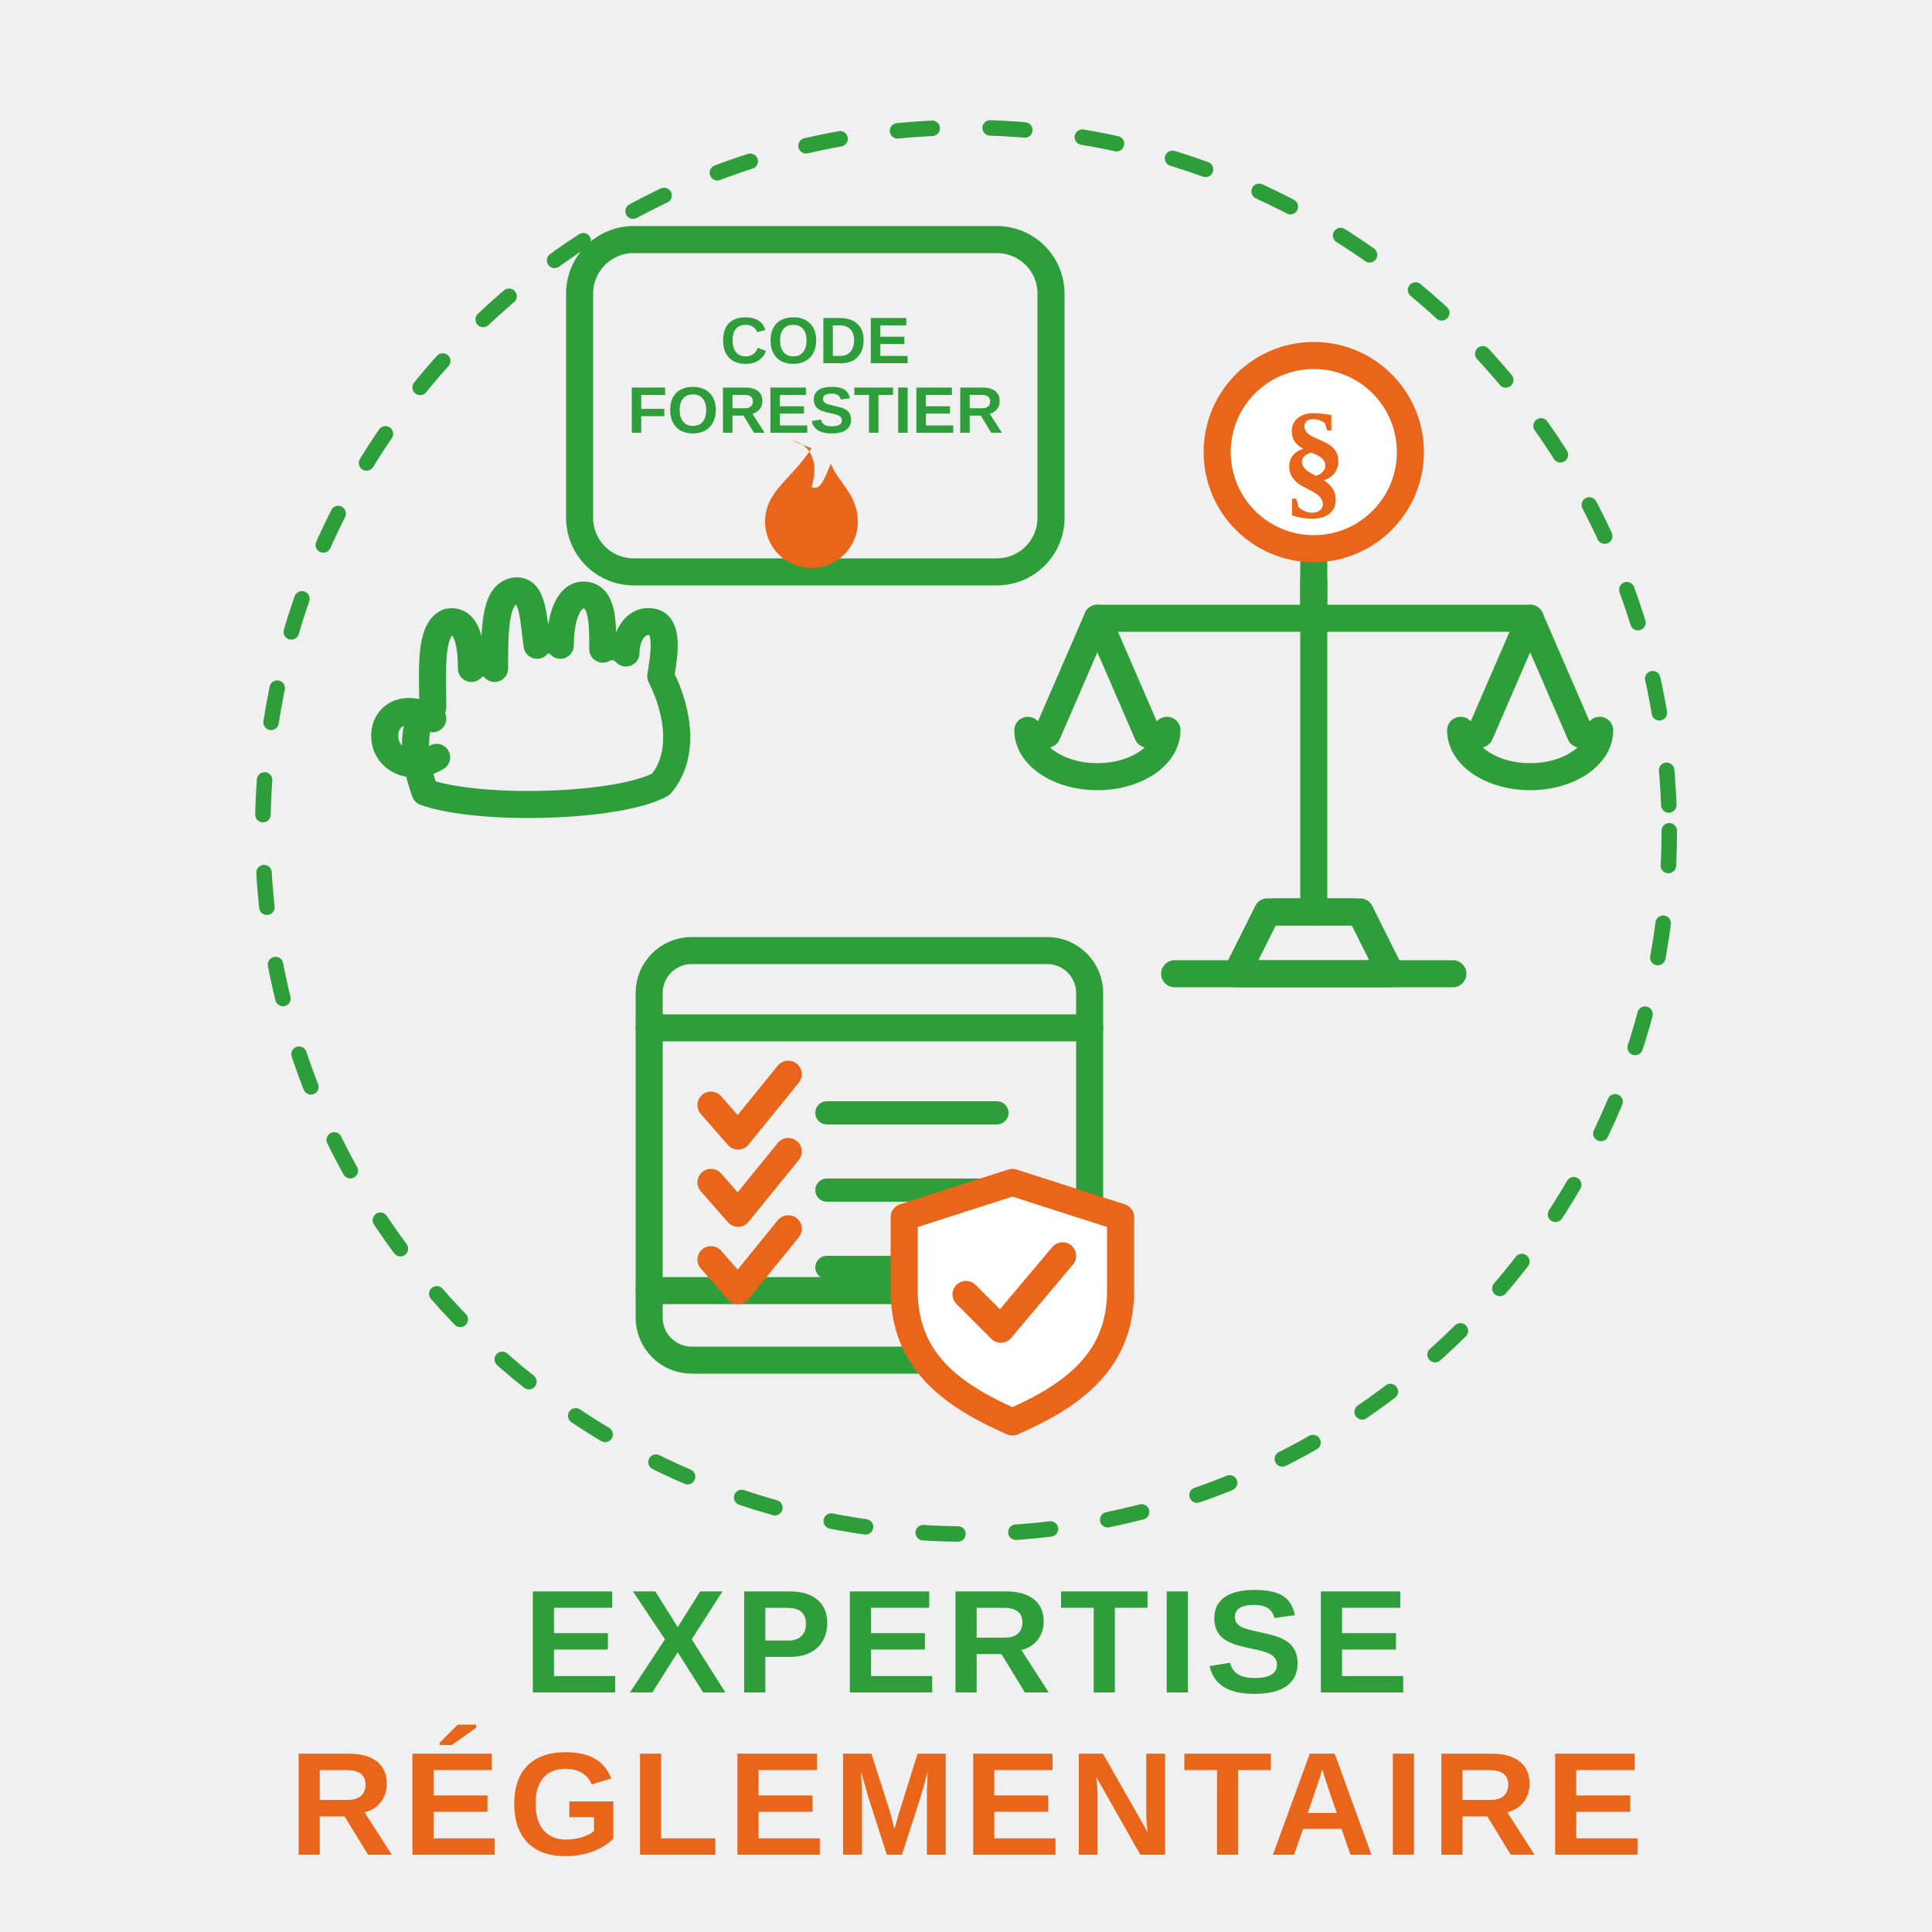
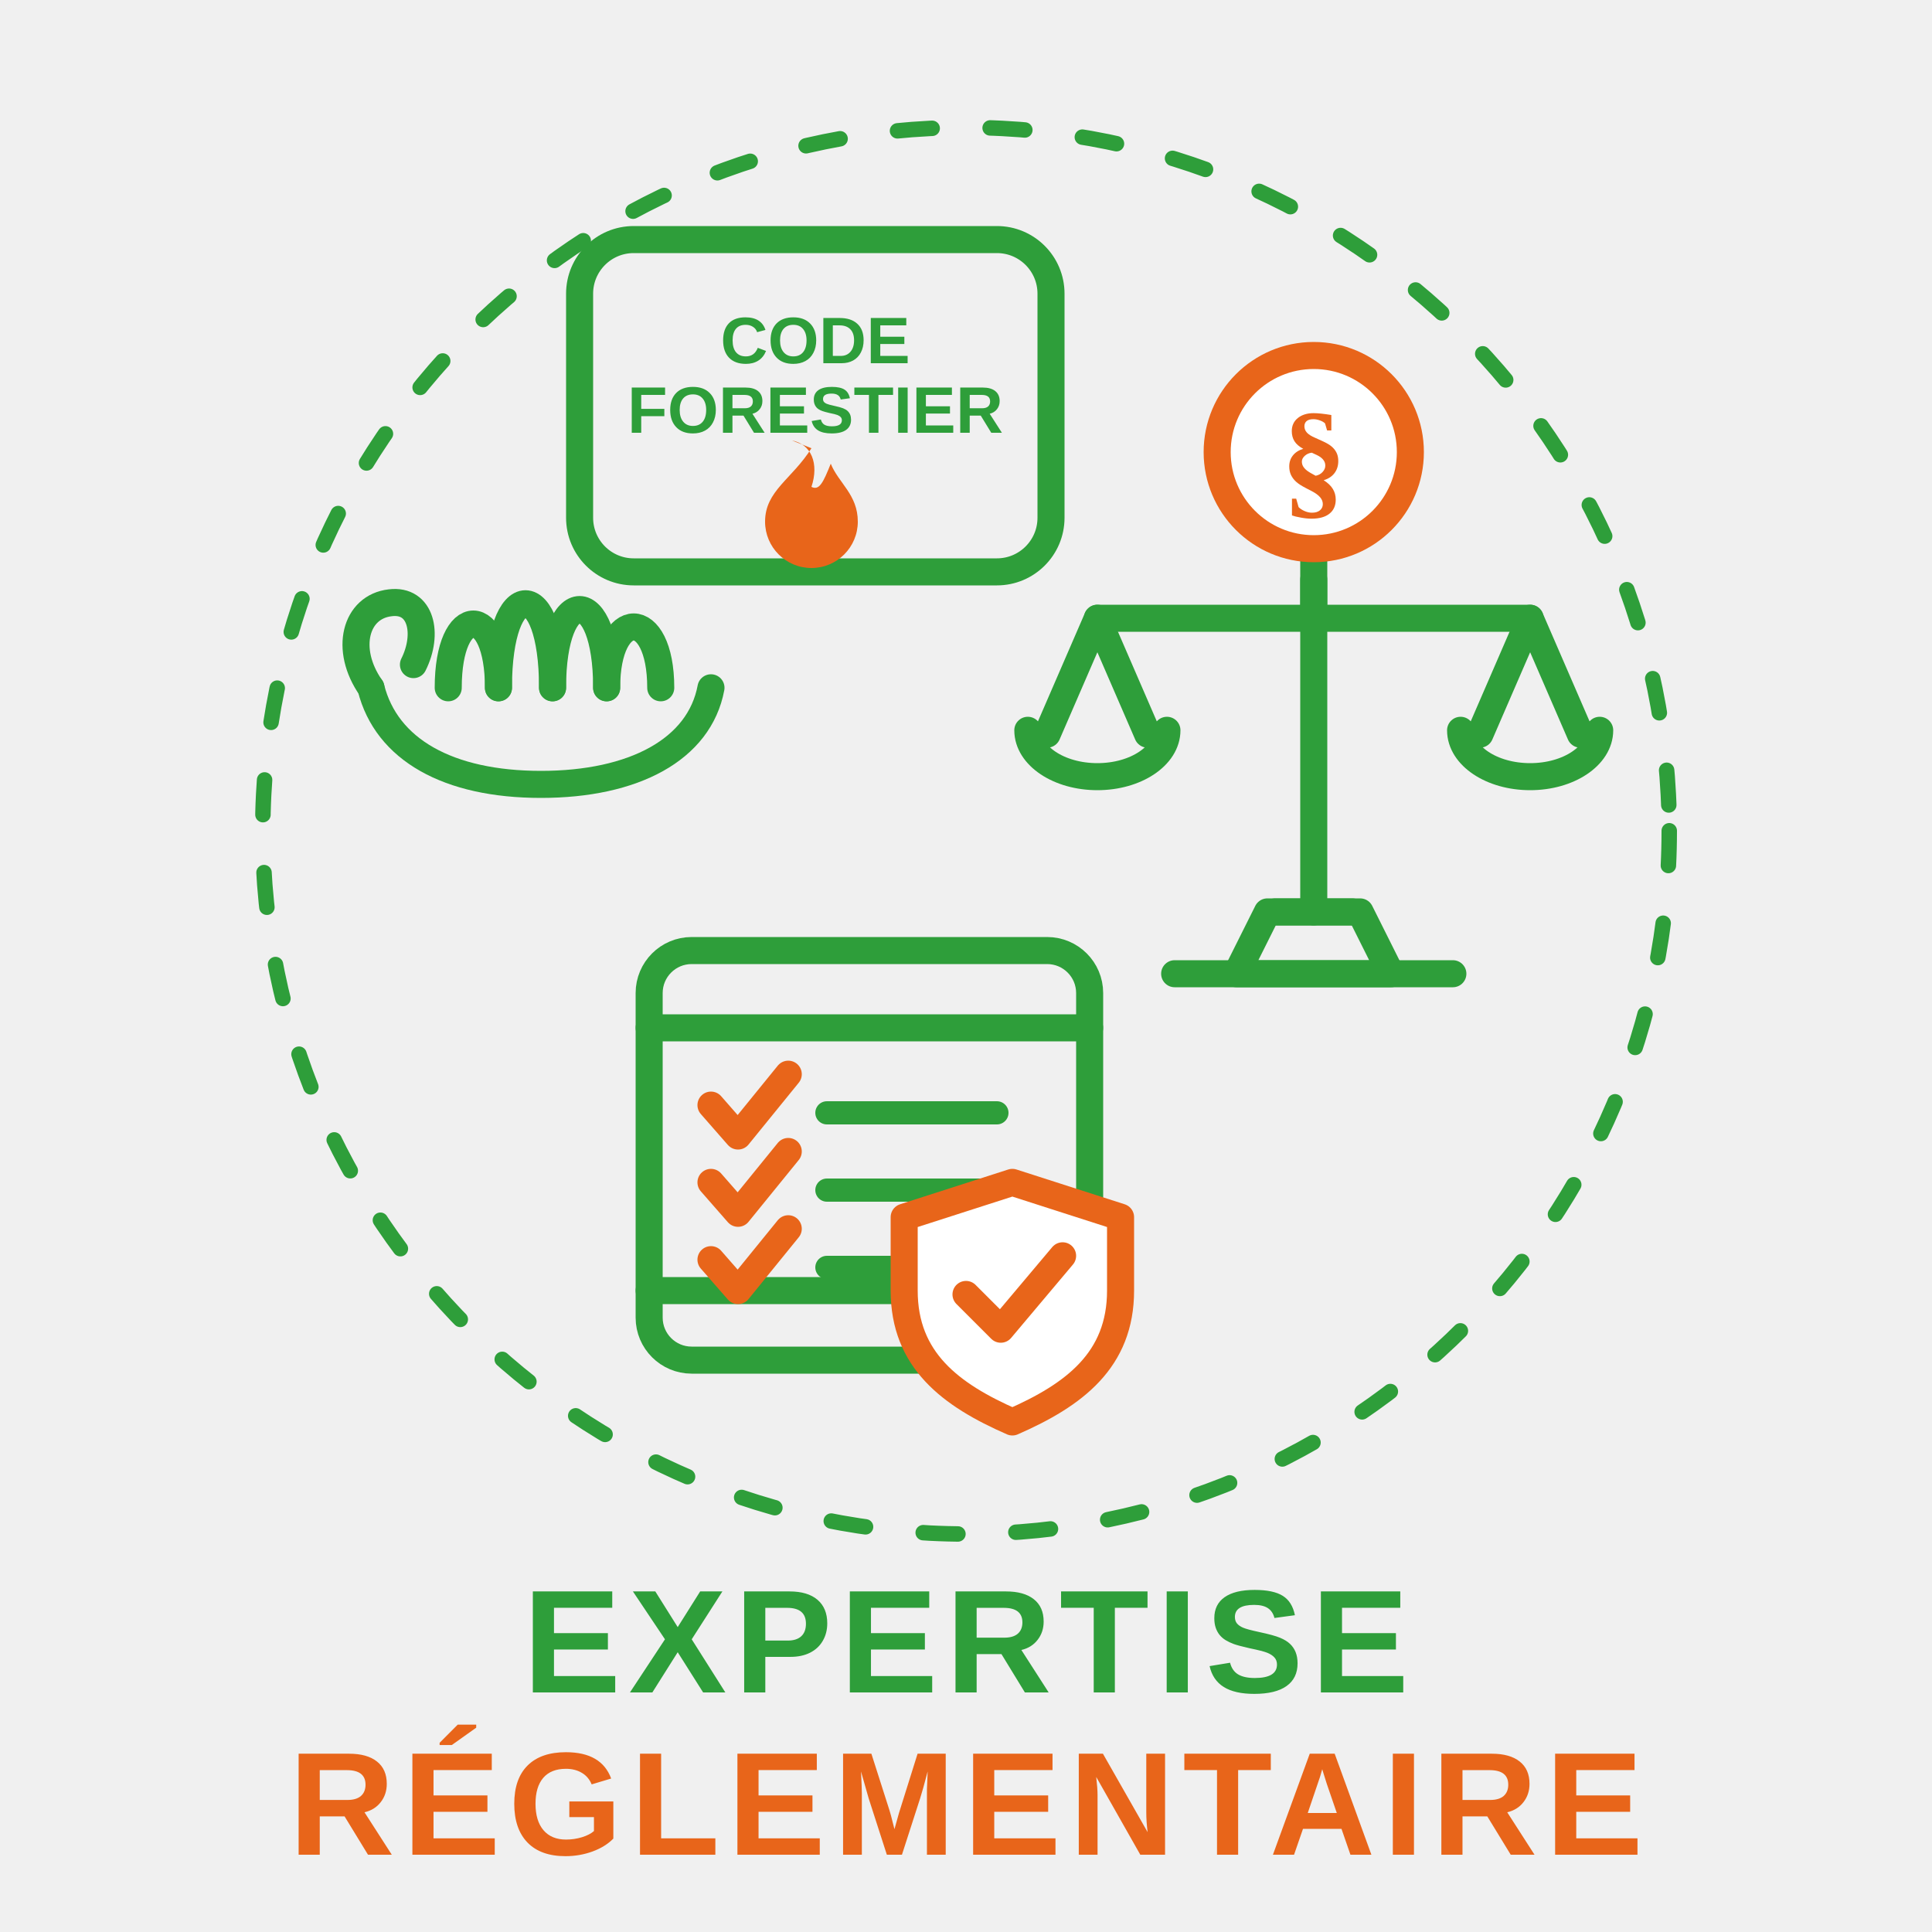
<svg xmlns="http://www.w3.org/2000/svg" viewBox="0 0 500 500" role="img" aria-label="Expertise réglementaire">
  <circle cx="250" cy="215" r="182" fill="none" stroke="#2E9E3A" stroke-width="4" stroke-linecap="round" stroke-dasharray="9 15" />
  <g fill="none" stroke="#2E9E3A" stroke-width="7" stroke-linecap="round" stroke-linejoin="round">
    <rect x="150" y="62" width="122" height="86" rx="14" />
-     <path d="M110 205 C106 194 107 185 112 183 C112 174 111 163 116 161 C121 160 122 167 122 173 C124 171 126 171 128 173 C128 163 128 154 133 153 C138 152 138 160 139 167 C141 165 143 165 145 167 C145 160 147 154 151 154 C156 154 156 161 156 168 C158 167 160 167 162 169 C162 164 165 160 169 161 C173 162 172 169 171 175 C176 185 177 196 171 203 C160 209 124 210 110 205 Z" />
-     <path d="M112 186 C103 181 98 187 100 193 C102 198 108 199 113 196" />
+     <path d="M96 178 C100 194 116 203 140 203 C164 203 181 194 184 178" />
+     <path d="M96 178 C89 168 92 157 101 156 C109 155 111 164 107 172" />
+     <path d="M116 178 C116 156 129 156 129 178" />
+     <path d="M129 178 C129 149 143 149 143 178" />
+     <path d="M143 178 C143 151 157 151 157 178" />
+     <path d="M157 178 C157 157 171 157 171 178" />
    <line x1="340" y1="150" x2="340" y2="236" />
    <path d="M330 236 h20" />
    <path d="M328 236 L352 236 L360 252 L320 252 Z" />
    <line x1="304" y1="252" x2="376" y2="252" />
    <line x1="284" y1="160" x2="396" y2="160" />
    <line x1="340" y1="160" x2="340" y2="141" />
    <path d="M284 160 L271 190 M284 160 L297 190" />
    <path d="M266 189 a18 12 0 0 0 36 0" />
    <path d="M396 160 L383 190 M396 160 L409 190" />
    <path d="M378 189 a18 12 0 0 0 36 0" />
    <rect x="168" y="246" width="114" height="106" rx="11" />
    <line x1="168" y1="266" x2="282" y2="266" />
    <line x1="168" y1="334" x2="282" y2="334" />
  </g>
  <g fill="none" stroke="#2E9E3A" stroke-width="6" stroke-linecap="round">
    <line x1="214" y1="288" x2="258" y2="288" />
    <line x1="214" y1="308" x2="258" y2="308" />
    <line x1="214" y1="328" x2="256" y2="328" />
  </g>
  <g fill="none" stroke="#E8651A" stroke-width="7" stroke-linecap="round" stroke-linejoin="round">
    <path d="M184 286 l7 8 l13 -16" />
    <path d="M184 306 l7 8 l13 -16" />
    <path d="M184 326 l7 8 l13 -16" />
  </g>
  <path d="M262 306 L290 315 L290 334 C290 352 278 361 262 368 C246 361 234 352 234 334 L234 315 Z" fill="#ffffff" stroke="#E8651A" stroke-width="7" stroke-linejoin="round" />
  <path d="M250 335 l9 9 l16 -19" fill="none" stroke="#E8651A" stroke-width="7" stroke-linecap="round" stroke-linejoin="round" />
  <circle cx="340" cy="117" r="25" fill="#ffffff" stroke="#E8651A" stroke-width="7" />
  <text x="340" y="130" text-anchor="middle" font-family="Georgia, 'Times New Roman', serif" font-size="34" font-weight="700" fill="#E8651A">§</text>
  <path d="M210 116 C205 124 198 127 198 135 a12 12 0 0 0 24 0 c0 -7 -5 -10 -7 -15 c-2 5 -3 7 -5 6 c2 -6 0 -11 -5 -12 z" fill="#E8651A" />
  <text x="211" y="94" text-anchor="middle" font-family="Montserrat, Arial, sans-serif" font-size="17" font-weight="700" fill="#2E9E3A">CODE</text>
  <text x="211" y="112" text-anchor="middle" font-family="Montserrat, Arial, sans-serif" font-size="17" font-weight="700" fill="#2E9E3A">FORESTIER</text>
  <text x="250" y="438" text-anchor="middle" font-family="Montserrat, Arial, sans-serif" font-size="38" font-weight="800" letter-spacing="2" fill="#2E9E3A">EXPERTISE</text>
  <text x="250" y="480" text-anchor="middle" font-family="Montserrat, Arial, sans-serif" font-size="38" font-weight="800" letter-spacing="2" fill="#E8651A">RÉGLEMENTAIRE</text>
</svg>
